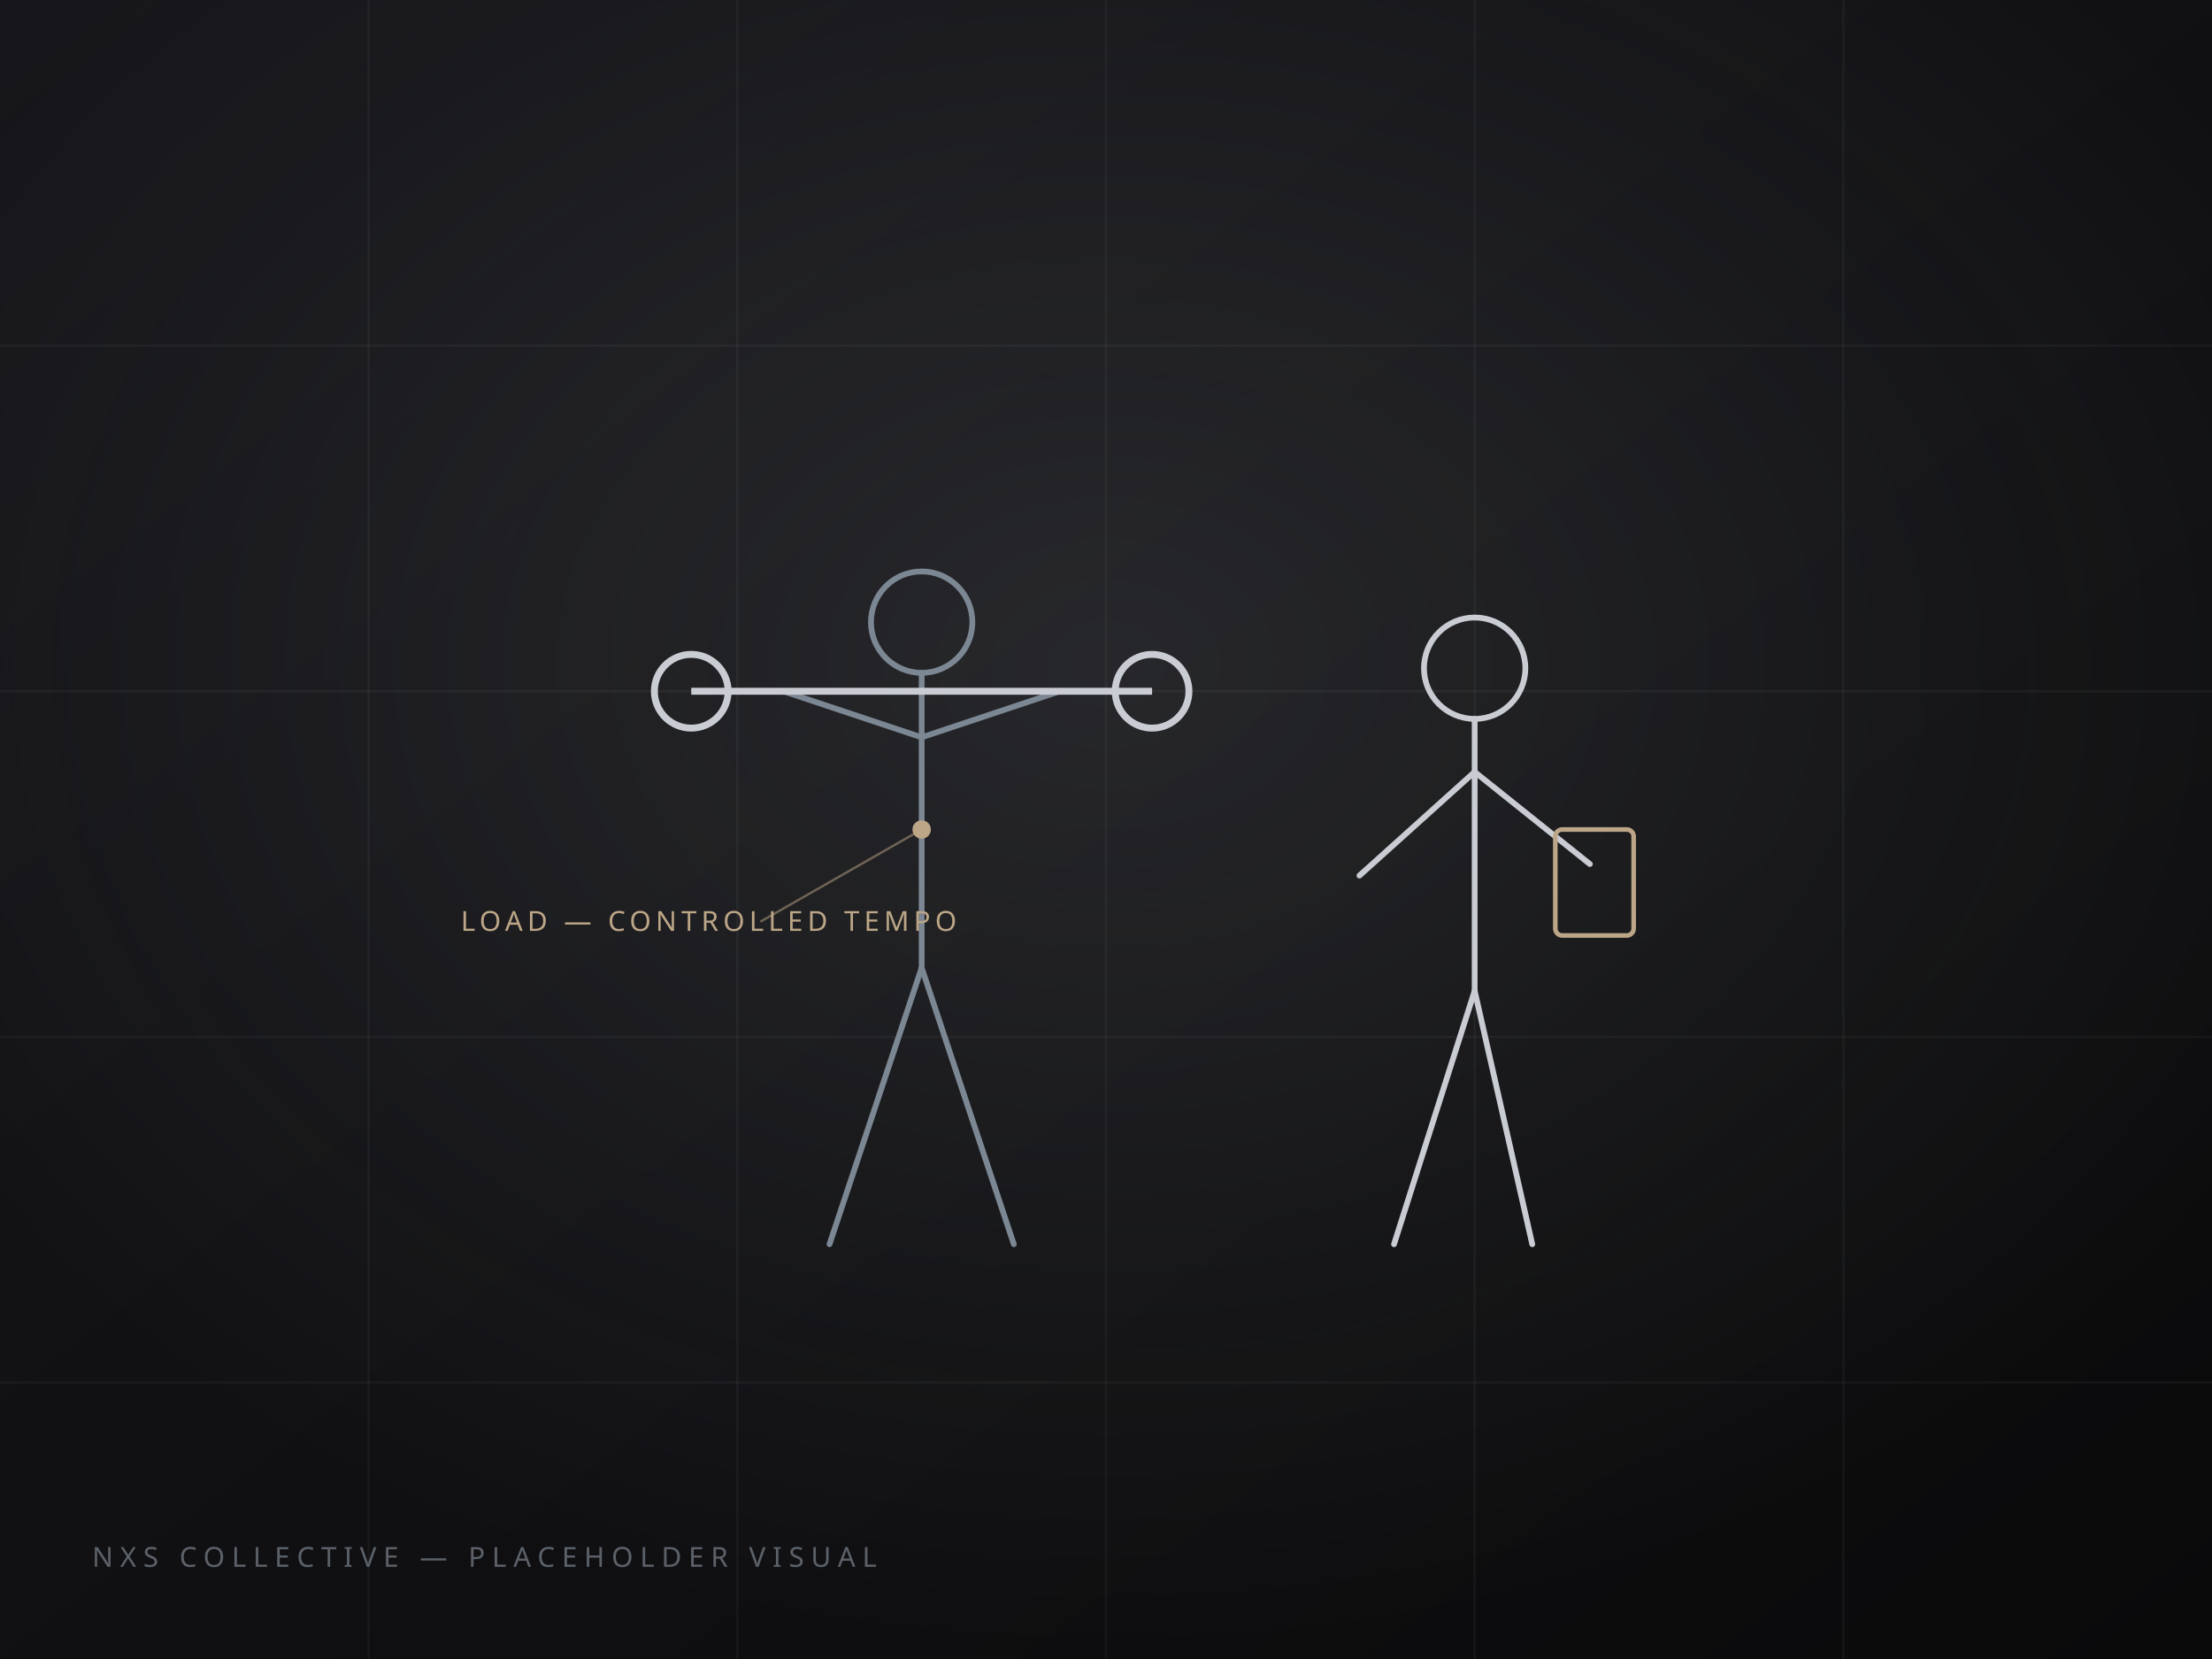
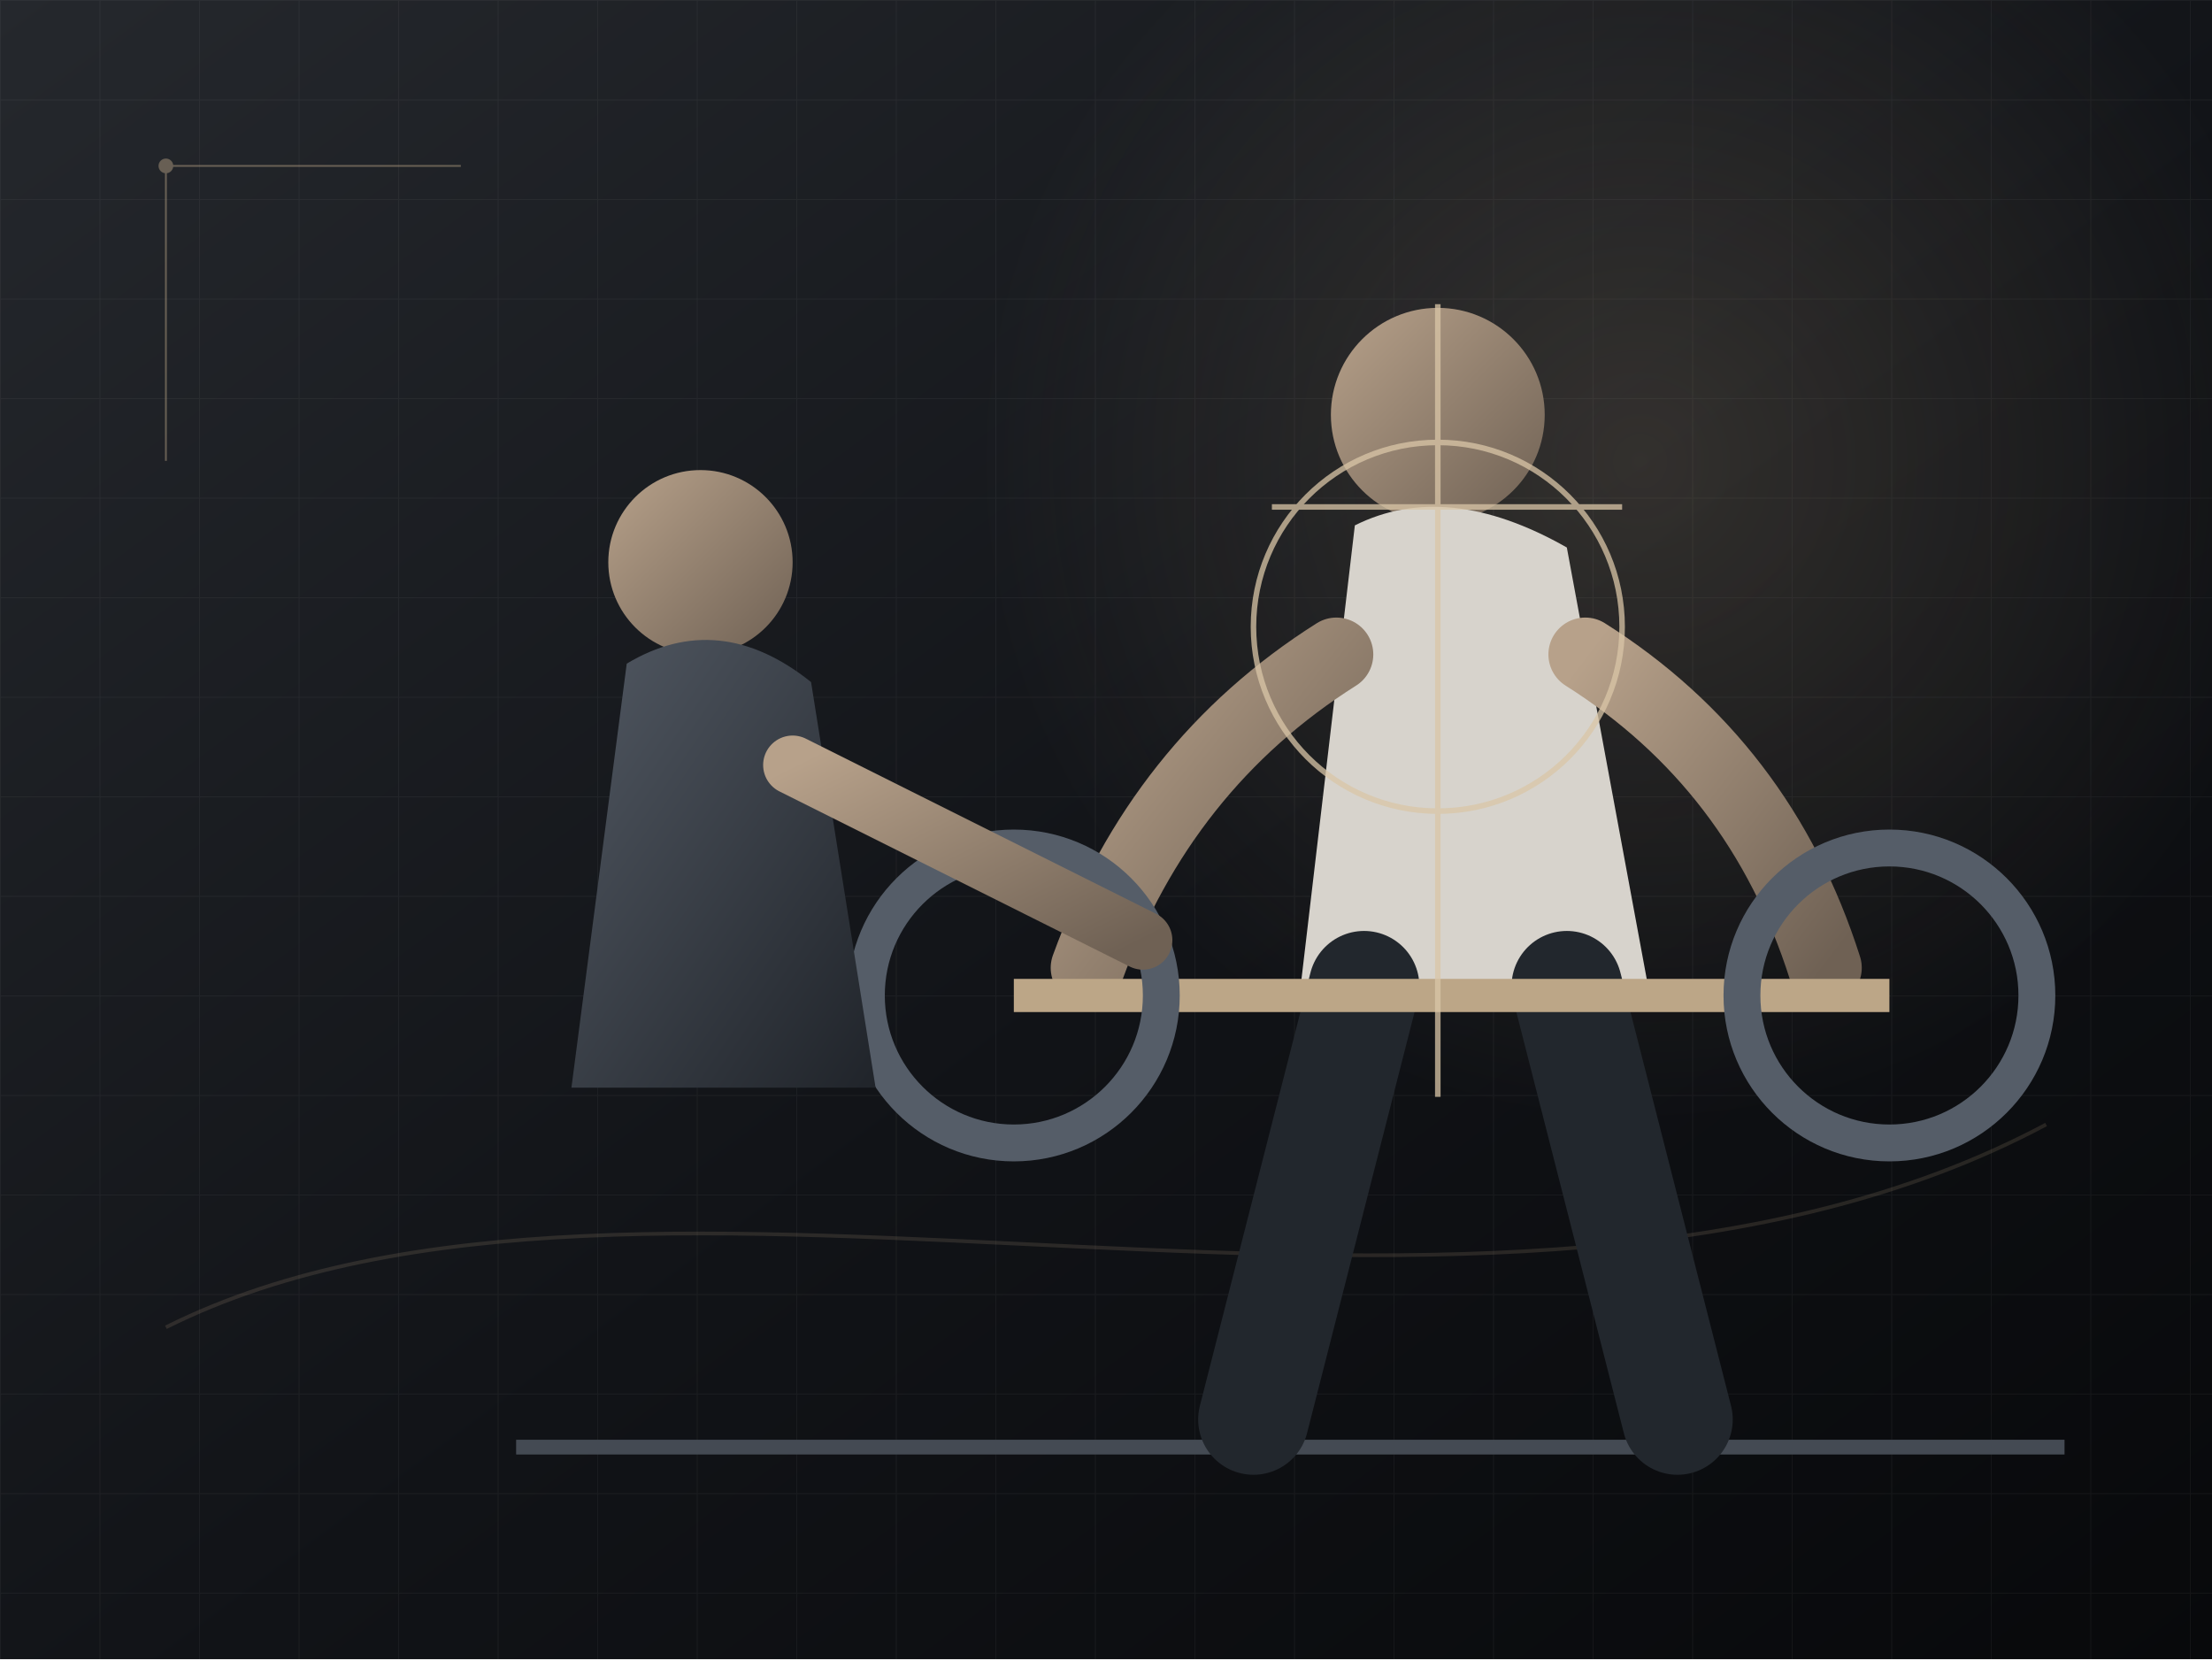
- <svg xmlns="http://www.w3.org/2000/svg" viewBox="0 0 960 720" role="img" aria-label="Abstract illustration of a strength coach supervising a client during controlled resistance training">
+ <svg xmlns="http://www.w3.org/2000/svg" viewBox="0 0 1200 900" role="img" aria-labelledby="t d">
  <defs>
-     <linearGradient id="bgGrad4" x1="0" y1="0" x2="1" y2="1">
-       <stop offset="0%" stop-color="#17171B" />
-       <stop offset="100%" stop-color="#0A0A0B" />
+     <linearGradient id="bg" x1="0" y1="0" x2="1" y2="1">
+       <stop stop-color="#25282d" />
+       <stop offset=".55" stop-color="#111317" />
+       <stop offset="1" stop-color="#08090b" />
    </linearGradient>
-     <radialGradient id="glow4" cx="50%" cy="40%" r="60%">
-       <stop offset="0%" stop-color="#C9CDD3" stop-opacity="0.12" />
-       <stop offset="100%" stop-color="#C9CDD3" stop-opacity="0" />
+     <radialGradient id="glow">
+       <stop stop-color="#bca687" stop-opacity=".38" />
+       <stop offset="1" stop-color="#bca687" stop-opacity="0" />
    </radialGradient>
+     <linearGradient id="skin" x1="0" y1="0" x2="1" y2="1">
+       <stop stop-color="#b7a18a" />
+       <stop offset="1" stop-color="#6f6154" />
+     </linearGradient>
+     <linearGradient id="cloth" x1="0" y1="0" x2="1" y2="1">
+       <stop stop-color="#515862" />
+       <stop offset="1" stop-color="#20242a" />
+     </linearGradient>
+     <pattern id="grid" width="54" height="54" patternUnits="userSpaceOnUse">
+       <path d="M54 0H0V54" fill="none" stroke="#fff" stroke-opacity=".045" />
+     </pattern>
+     <filter id="soft">
+       <feGaussianBlur stdDeviation="18" />
+     </filter>
  </defs>
-   <rect width="960" height="720" fill="url(#bgGrad4)" />
-   <rect width="960" height="720" fill="url(#glow4)" />
-   <g stroke="#FFFFFF" stroke-opacity="0.04">
-     <line x1="0" y1="150" x2="960" y2="150" />
-     <line x1="0" y1="300" x2="960" y2="300" />
-     <line x1="0" y1="450" x2="960" y2="450" />
-     <line x1="0" y1="600" x2="960" y2="600" />
-     <line x1="160" y1="0" x2="160" y2="720" />
-     <line x1="320" y1="0" x2="320" y2="720" />
-     <line x1="480" y1="0" x2="480" y2="720" />
-     <line x1="640" y1="0" x2="640" y2="720" />
-     <line x1="800" y1="0" x2="800" y2="720" />
+   <rect width="1200" height="900" fill="url(#bg)" />
+   <rect width="1200" height="900" fill="url(#grid)" />
+   <circle cx="890" cy="250" r="360" fill="url(#glow)" opacity=".5" />
+   <path d="M90 720 C350 590 810 770 1110 610" fill="none" stroke="#bca687" stroke-opacity=".16" stroke-width="2" />
+   <g transform="translate(120 55)">
+     <path d="M160 730H1000" stroke="#444a53" stroke-width="8" />
+     <circle cx="660" cy="170" r="58" fill="url(#skin)" />
+     <path d="M615 230 Q665 205 730 242 L775 485 H585Z" fill="#d7d3cc" />
+     <path d="M605 300 Q510 360 470 470" stroke="url(#skin)" stroke-width="40" stroke-linecap="round" />
+     <path d="M740 300 Q835 360 870 470" stroke="url(#skin)" stroke-width="40" stroke-linecap="round" />
+     <path d="M620 480 L560 715" stroke="#22272d" stroke-width="60" stroke-linecap="round" />
+     <path d="M730 480 L790 715" stroke="#22272d" stroke-width="60" stroke-linecap="round" />
+     <path d="M430 485H905" stroke="#bca687" stroke-width="18" />
+     <circle cx="430" cy="485" r="80" fill="none" stroke="#555d68" stroke-width="20" />
+     <circle cx="905" cy="485" r="80" fill="none" stroke="#555d68" stroke-width="20" />
+     <circle cx="260" cy="250" r="50" fill="url(#skin)" />
+     <path d="M220 305 Q270 275 320 315 L355 535 H190Z" fill="url(#cloth)" />
+     <path d="M310 360 Q400 405 500 455" stroke="url(#skin)" stroke-width="32" stroke-linecap="round" />
+     <g fill="none" stroke="#d9c6a7" stroke-width="3" opacity=".75">
+       <path d="M660 110V540" />
+       <path d="M570 220H760" />
+       <circle cx="660" cy="285" r="100" />
+     </g>
  </g>
-   <g stroke="#7C8794" stroke-width="2.5" fill="none" stroke-linecap="round">
-     <circle cx="400" cy="270" r="22" />
-     <path d="M400 292 V 420" />
-     <path d="M400 320 L 340 300" />
-     <path d="M400 320 L 460 300" />
-     <path d="M400 420 L 360 540" />
-     <path d="M400 420 L 440 540" />
+   <g opacity=".45">
+     <circle cx="90" cy="90" r="4" fill="#bca687" />
+     <path d="M90 90H250M90 90V250" stroke="#bca687" />
  </g>
-   <line x1="300" y1="300" x2="500" y2="300" stroke="#C9CDD3" stroke-width="3" />
-   <circle cx="300" cy="300" r="16" fill="none" stroke="#C9CDD3" stroke-width="3" />
-   <circle cx="500" cy="300" r="16" fill="none" stroke="#C9CDD3" stroke-width="3" />
-   <g stroke="#C9CDD3" stroke-width="2.5" fill="none" stroke-linecap="round">
-     <circle cx="640" cy="290" r="22" />
-     <path d="M640 312 V 430" />
-     <path d="M640 335 L 590 380" />
-     <path d="M640 335 L 690 375" />
-     <path d="M640 430 L 605 540" />
-     <path d="M640 430 L 665 540" />
-   </g>
-   <rect x="675" y="360" width="34" height="46" rx="3" stroke="#BCA687" stroke-width="2" fill="none" />
-   <circle cx="400" cy="360" r="4" fill="#BCA687" />
-   <line x1="400" y1="360" x2="330" y2="400" stroke="#BCA687" stroke-opacity="0.5" stroke-width="1" />
-   <text x="200" y="404" font-family="Montserrat, sans-serif" font-size="12" letter-spacing="2" fill="#BCA687">LOAD — CONTROLLED TEMPO</text>
-   <text x="40" y="680" font-family="Montserrat, sans-serif" font-size="12" letter-spacing="3" fill="#5C6169">NXS COLLECTIVE — PLACEHOLDER VISUAL</text>
</svg>
